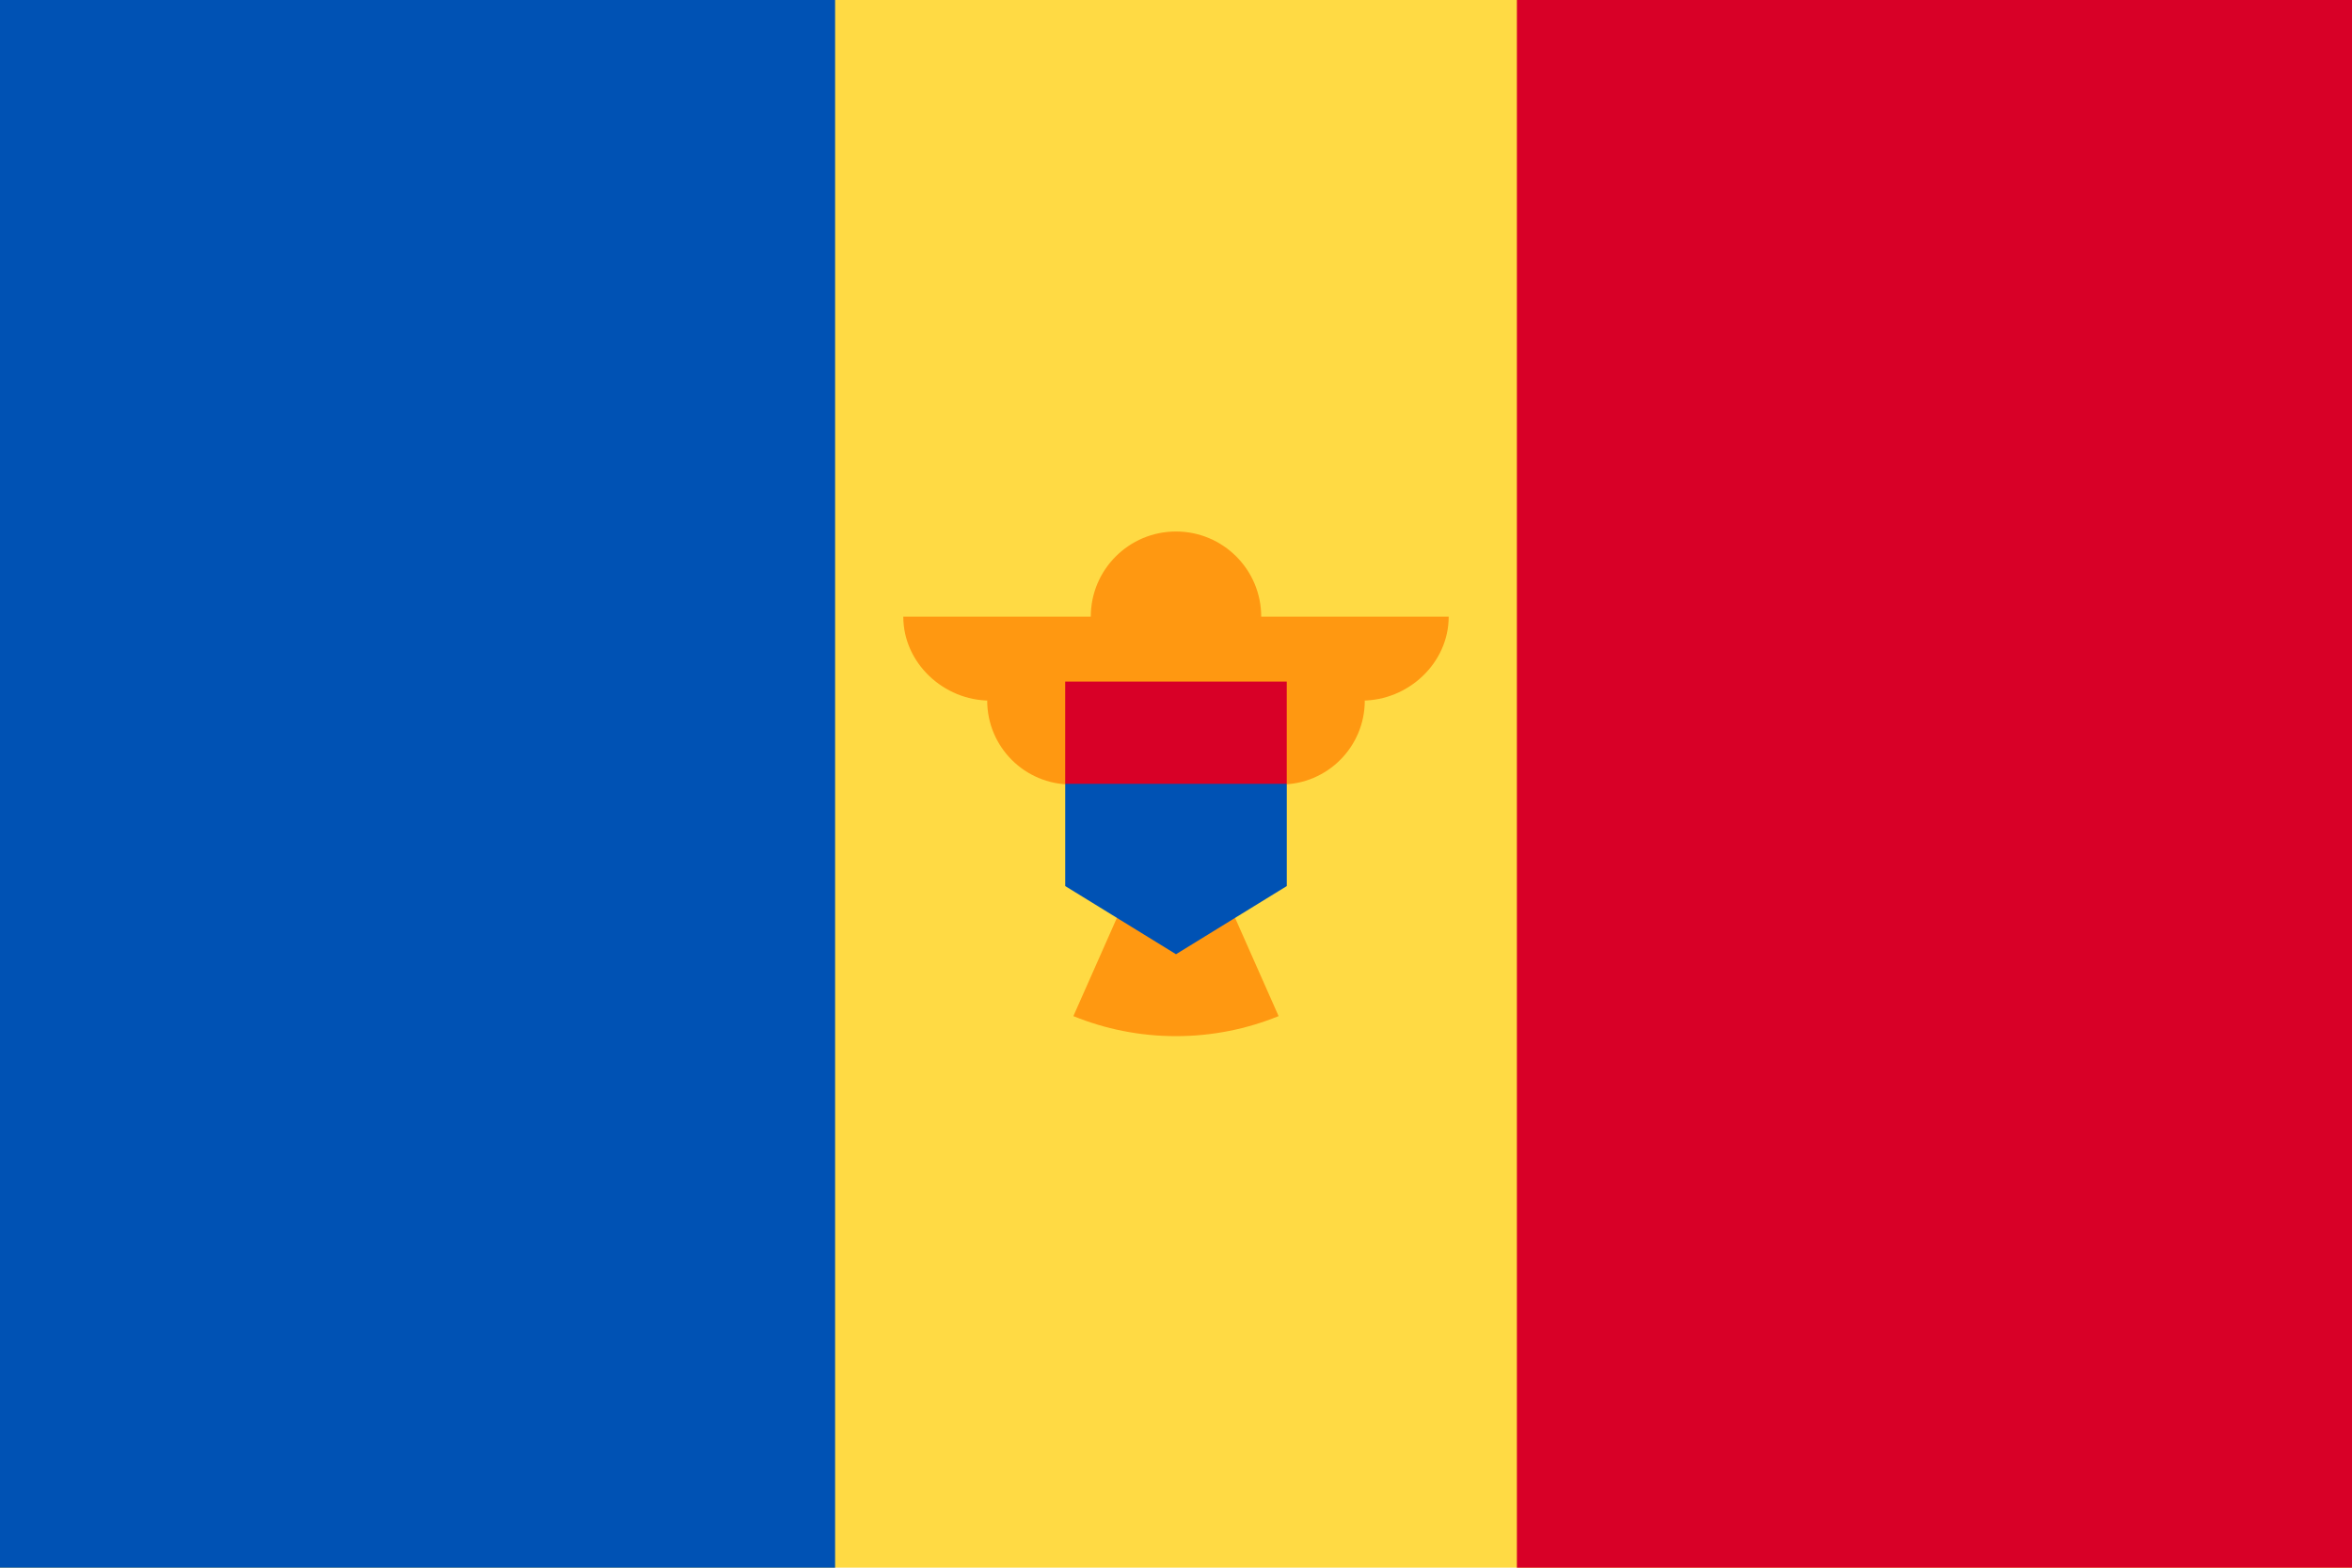
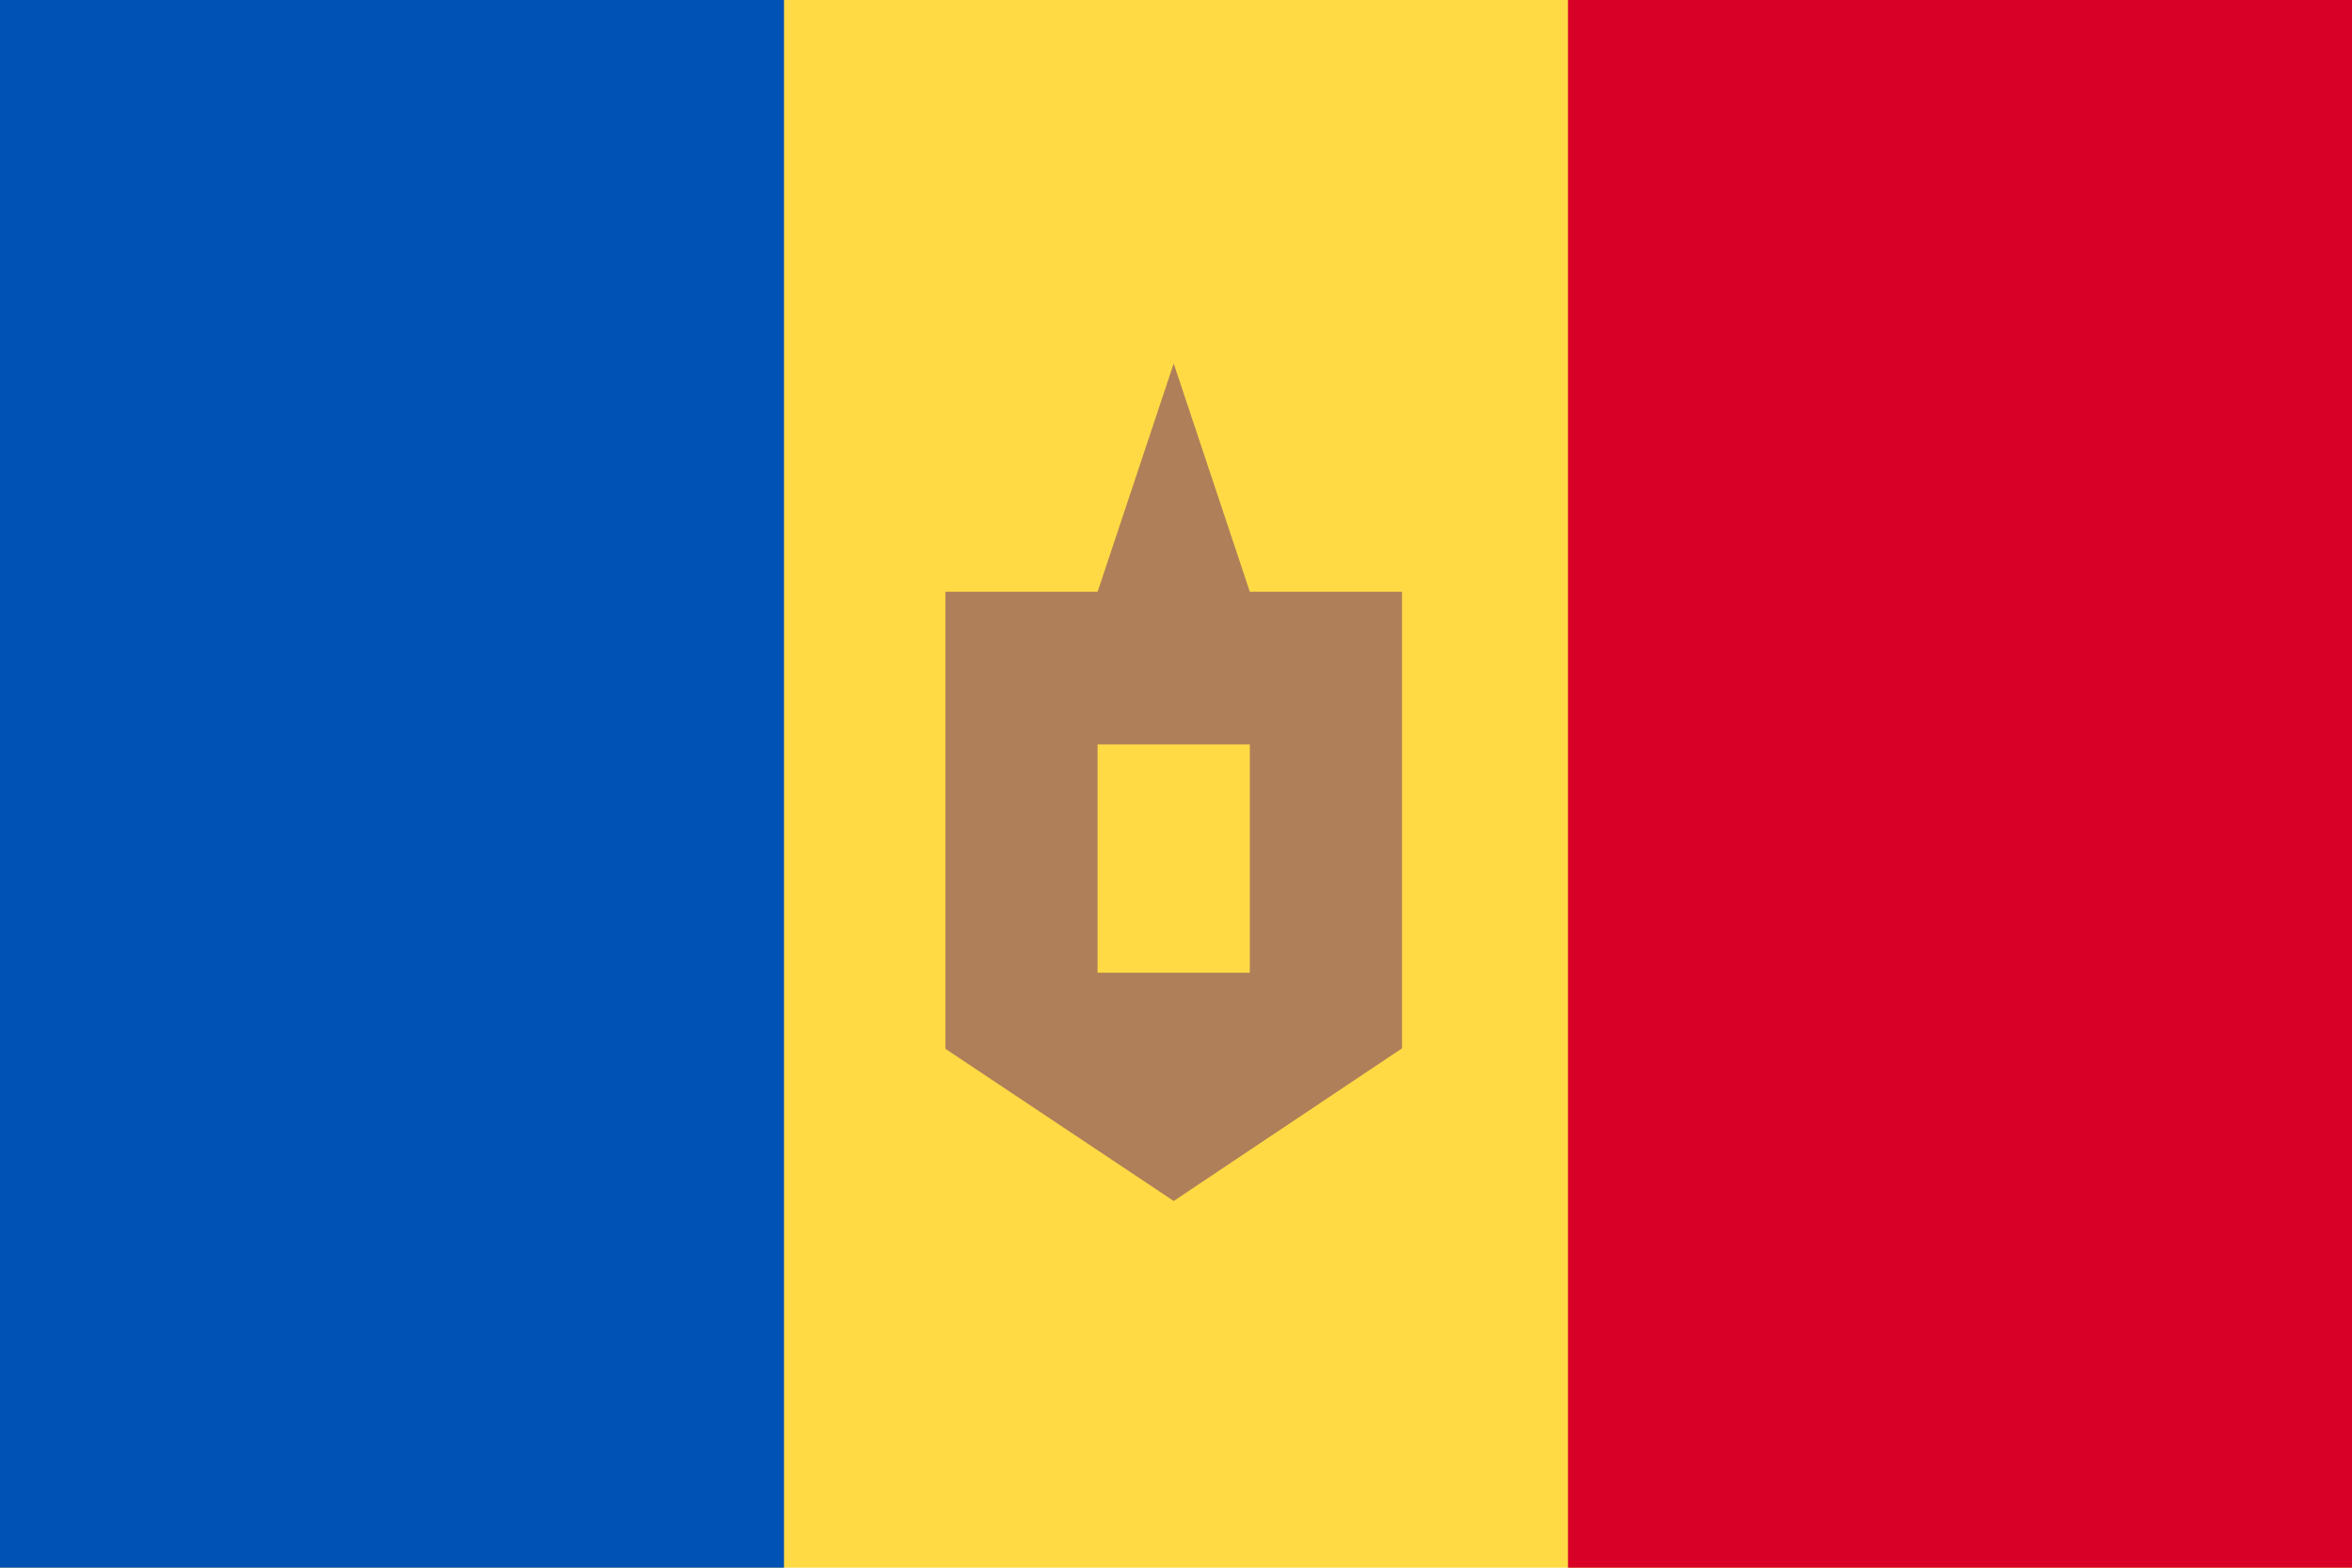
- <svg xmlns="http://www.w3.org/2000/svg" viewBox="0 85.333 512 341.333">
-   <rect y="85.331" fill="#FFDA44" width="512" height="341.326" />
-   <rect x="330.207" y="85.331" fill="#D80027" width="181.793" height="341.337" />
-   <rect y="85.331" fill="#0052B4" width="181.793" height="341.337" />
-   <path fill="#FF9811" d="M315.362,219.607H274.55c0-10.244-8.306-18.551-18.551-18.551c-10.246,0-18.551,8.306-18.551,18.551  h-40.812c0,10.088,8.787,18.265,18.874,18.265h-0.608c0,10.088,8.176,18.266,18.265,18.266c0,8.931,6.414,16.353,14.886,17.939  l-14.393,32.495c6.896,2.804,14.434,4.362,22.338,4.362s15.441-1.558,22.338-4.362l-14.392-32.495  c8.471-1.586,14.886-9.008,14.886-17.939c10.089,0,18.265-8.179,18.265-18.266h-0.609  C306.576,237.871,315.362,229.693,315.362,219.607z" />
-   <polygon fill="#0052B4" points="256,244.864 231.884,255.994 231.884,278.255 256,293.095 280.116,278.255 280.116,255.994   " />
-   <rect x="231.88" y="233.734" fill="#D80027" width="48.228" height="22.261" />
+ <svg xmlns="http://www.w3.org/2000/svg" version="1.1" viewBox="0 0 513 342">
+   <rect y="0" fill="#FFDA44" width="513" height="342" />
+   <rect x="342" y="0" fill="#D80027" width="171" height="342" />
+   <rect y="0" fill="#0052B4" width="171" height="342" />
+   <path fill="#AF7F59" d="M206.2,129.1h33.2L256,79.3l16.6,49.8h33.2v99.6L256,262l-49.8-33.2V129.1z M239.4,162.4v49.8h33.2v-49.8H239.4  z" />
</svg>
